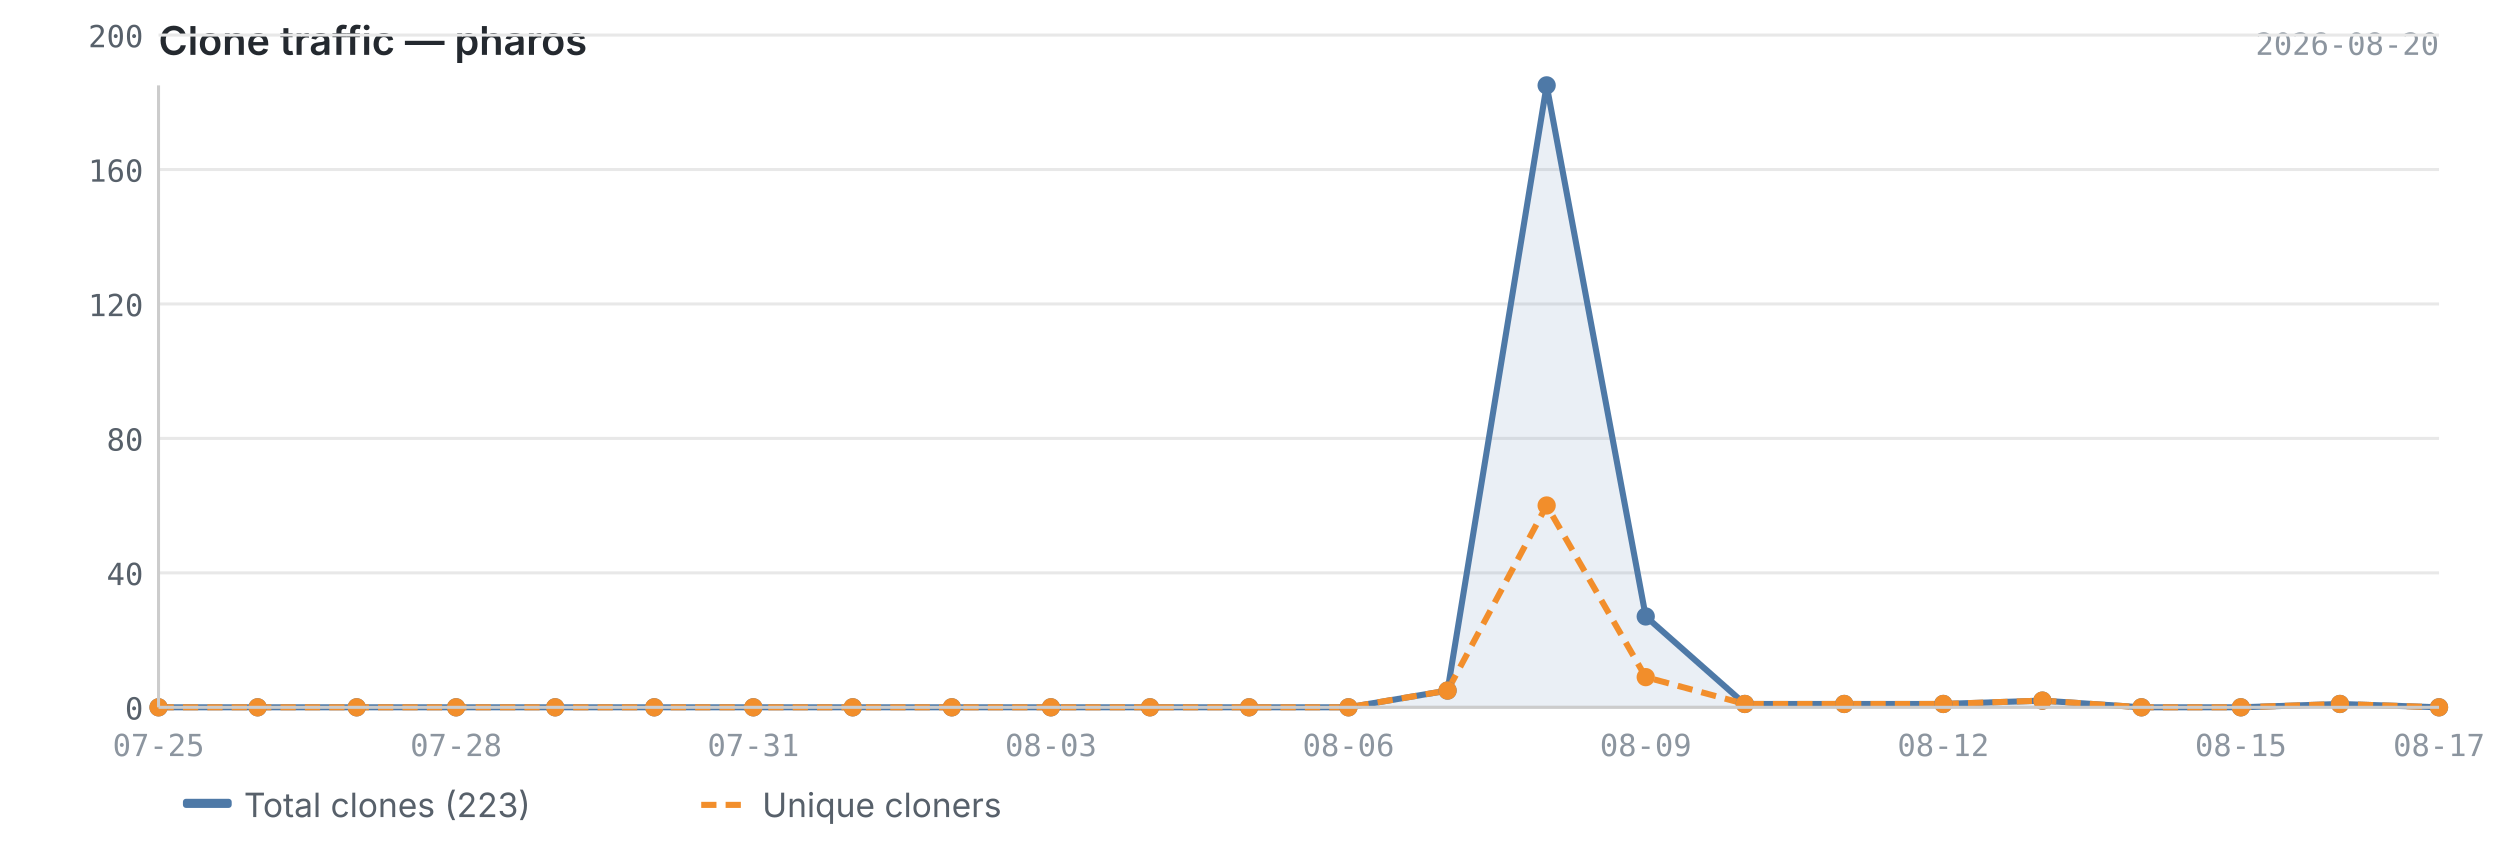
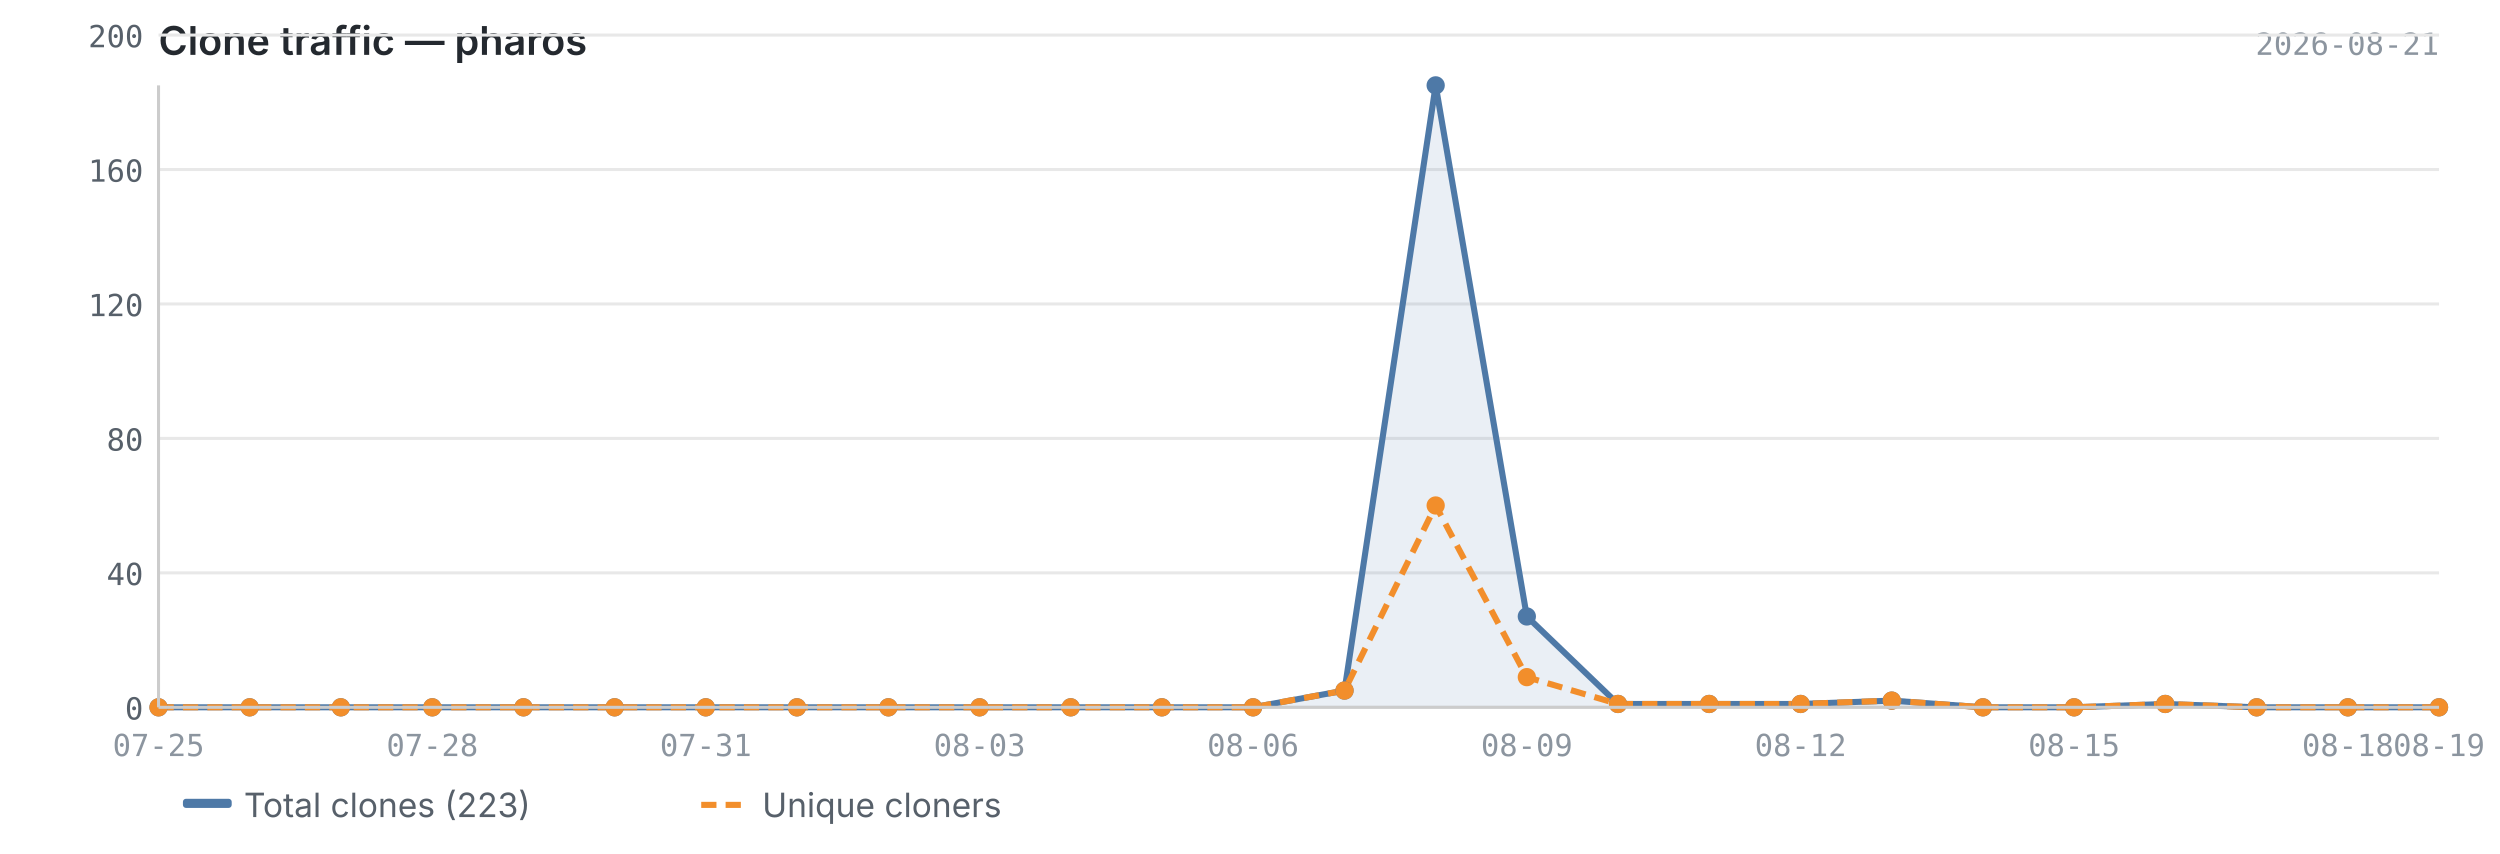
<svg xmlns="http://www.w3.org/2000/svg" viewBox="0 0 820 280" width="820" height="280">
  <text x="52" y="18" font-size="13" font-weight="600" fill="#24292f" font-family="-apple-system, BlinkMacSystemFont, 'Segoe UI', sans-serif">Clone traffic — pharos</text>
-   <text x="800" y="18" font-size="10" fill="#8c959f" font-family="ui-monospace, SFMono-Regular, 'SF Mono', Menlo, monospace" text-anchor="end">2026-08-20</text>
+   <text x="800" y="18" font-size="10" fill="#8c959f" font-family="ui-monospace, SFMono-Regular, 'SF Mono', Menlo, monospace" text-anchor="end">2026-08-21</text>
  <line x1="52" y1="232.0" x2="800" y2="232.0" stroke="#e8e8e8" stroke-width="1" />
  <line x1="52" y1="187.9" x2="800" y2="187.9" stroke="#e8e8e8" stroke-width="1" />
  <line x1="52" y1="143.8" x2="800" y2="143.8" stroke="#e8e8e8" stroke-width="1" />
  <line x1="52" y1="99.7" x2="800" y2="99.7" stroke="#e8e8e8" stroke-width="1" />
  <line x1="52" y1="55.6" x2="800" y2="55.6" stroke="#e8e8e8" stroke-width="1" />
  <line x1="52" y1="11.5" x2="800" y2="11.5" stroke="#e8e8e8" stroke-width="1" />
-   <path d="M52.0,232.0 L52.0,232.0 L84.5,232.0 L117.0,232.0 L149.6,232.0 L182.1,232.0 L214.6,232.0 L247.1,232.0 L279.7,232.0 L312.2,232.0 L344.7,232.0 L377.2,232.0 L409.7,232.0 L442.3,232.0 L474.8,226.5 L507.3,28.0 L539.8,202.2 L572.3,230.9 L604.9,230.9 L637.4,230.9 L669.9,229.8 L702.4,232.0 L735.0,232.0 L767.5,230.9 L800.0,232.0 L800.0,232.0 L52.0,232.0Z" fill="#4e79a7" opacity="0.12" />
-   <polyline points="52.0,232.0 84.5,232.0 117.0,232.0 149.6,232.0 182.1,232.0 214.6,232.0 247.1,232.0 279.7,232.0 312.2,232.0 344.7,232.0 377.2,232.0 409.7,232.0 442.3,232.0 474.8,226.5 507.3,28.0 539.8,202.2 572.3,230.9 604.9,230.9 637.4,230.9 669.9,229.8 702.4,232.0 735.0,232.0 767.5,230.9 800.0,232.0" fill="none" stroke="#4e79a7" stroke-width="2" stroke-linejoin="round" />
-   <polyline points="52.0,232.0 84.5,232.0 117.0,232.0 149.6,232.0 182.1,232.0 214.6,232.0 247.1,232.0 279.7,232.0 312.2,232.0 344.7,232.0 377.2,232.0 409.7,232.0 442.3,232.0 474.8,226.5 507.3,165.8 539.8,222.1 572.3,230.9 604.9,230.9 637.4,230.9 669.9,229.8 702.4,232.0 735.0,232.0 767.5,230.9 800.0,232.0" fill="none" stroke="#f28e2b" stroke-width="2" stroke-linejoin="round" stroke-dasharray="5,3" />
+   <path d="M52.0,232.0 L52.0,232.0 L81.9,232.0 L111.8,232.0 L141.8,232.0 L171.7,232.0 L201.6,232.0 L231.5,232.0 L261.4,232.0 L291.4,232.0 L321.3,232.0 L351.2,232.0 L381.1,232.0 L411.0,232.0 L441.0,226.5 L470.9,28.0 L500.8,202.2 L530.7,230.9 L560.6,230.9 L590.6,230.9 L620.5,229.8 L650.4,232.0 L680.3,232.0 L710.2,230.9 L740.2,232.0 L770.1,232.0 L800.0,232.0 L800.0,232.0 L52.0,232.0Z" fill="#4e79a7" opacity="0.12" />
+   <polyline points="52.0,232.0 81.9,232.0 111.8,232.0 141.8,232.0 171.7,232.0 201.6,232.0 231.5,232.0 261.4,232.0 291.4,232.0 321.3,232.0 351.2,232.0 381.1,232.0 411.0,232.0 441.0,226.5 470.9,28.0 500.8,202.2 530.7,230.9 560.6,230.9 590.6,230.9 620.5,229.8 650.4,232.0 680.3,232.0 710.2,230.9 740.2,232.0 770.1,232.0 800.0,232.0" fill="none" stroke="#4e79a7" stroke-width="2" stroke-linejoin="round" />
+   <polyline points="52.0,232.0 81.9,232.0 111.8,232.0 141.8,232.0 171.7,232.0 201.6,232.0 231.5,232.0 261.4,232.0 291.4,232.0 321.3,232.0 351.2,232.0 381.1,232.0 411.0,232.0 441.0,226.5 470.9,165.8 500.8,222.1 530.7,230.9 560.6,230.9 590.6,230.9 620.5,229.8 650.4,232.0 680.3,232.0 710.2,230.9 740.2,232.0 770.1,232.0 800.0,232.0" fill="none" stroke="#f28e2b" stroke-width="2" stroke-linejoin="round" stroke-dasharray="5,3" />
  <circle cx="52.0" cy="232.0" r="3" fill="#4e79a7" />
-   <circle cx="84.5" cy="232.0" r="3" fill="#4e79a7" />
-   <circle cx="117.0" cy="232.0" r="3" fill="#4e79a7" />
-   <circle cx="149.6" cy="232.0" r="3" fill="#4e79a7" />
-   <circle cx="182.1" cy="232.0" r="3" fill="#4e79a7" />
-   <circle cx="214.6" cy="232.0" r="3" fill="#4e79a7" />
-   <circle cx="247.1" cy="232.0" r="3" fill="#4e79a7" />
-   <circle cx="279.7" cy="232.0" r="3" fill="#4e79a7" />
-   <circle cx="312.2" cy="232.0" r="3" fill="#4e79a7" />
-   <circle cx="344.7" cy="232.0" r="3" fill="#4e79a7" />
-   <circle cx="377.2" cy="232.0" r="3" fill="#4e79a7" />
-   <circle cx="409.7" cy="232.0" r="3" fill="#4e79a7" />
-   <circle cx="442.3" cy="232.0" r="3" fill="#4e79a7" />
-   <circle cx="474.8" cy="226.5" r="3" fill="#4e79a7" />
-   <circle cx="507.3" cy="28.0" r="3" fill="#4e79a7" />
-   <circle cx="539.8" cy="202.2" r="3" fill="#4e79a7" />
-   <circle cx="572.3" cy="230.9" r="3" fill="#4e79a7" />
-   <circle cx="604.9" cy="230.9" r="3" fill="#4e79a7" />
-   <circle cx="637.4" cy="230.9" r="3" fill="#4e79a7" />
-   <circle cx="669.9" cy="229.8" r="3" fill="#4e79a7" />
-   <circle cx="702.4" cy="232.0" r="3" fill="#4e79a7" />
-   <circle cx="735.0" cy="232.0" r="3" fill="#4e79a7" />
-   <circle cx="767.5" cy="230.9" r="3" fill="#4e79a7" />
+   <circle cx="81.9" cy="232.0" r="3" fill="#4e79a7" />
+   <circle cx="111.8" cy="232.0" r="3" fill="#4e79a7" />
+   <circle cx="141.8" cy="232.0" r="3" fill="#4e79a7" />
+   <circle cx="171.7" cy="232.0" r="3" fill="#4e79a7" />
+   <circle cx="201.6" cy="232.0" r="3" fill="#4e79a7" />
+   <circle cx="231.5" cy="232.0" r="3" fill="#4e79a7" />
+   <circle cx="261.4" cy="232.0" r="3" fill="#4e79a7" />
+   <circle cx="291.4" cy="232.0" r="3" fill="#4e79a7" />
+   <circle cx="321.3" cy="232.0" r="3" fill="#4e79a7" />
+   <circle cx="351.2" cy="232.0" r="3" fill="#4e79a7" />
+   <circle cx="381.1" cy="232.0" r="3" fill="#4e79a7" />
+   <circle cx="411.0" cy="232.0" r="3" fill="#4e79a7" />
+   <circle cx="441.0" cy="226.5" r="3" fill="#4e79a7" />
+   <circle cx="470.9" cy="28.0" r="3" fill="#4e79a7" />
+   <circle cx="500.8" cy="202.2" r="3" fill="#4e79a7" />
+   <circle cx="530.7" cy="230.9" r="3" fill="#4e79a7" />
+   <circle cx="560.6" cy="230.9" r="3" fill="#4e79a7" />
+   <circle cx="590.6" cy="230.9" r="3" fill="#4e79a7" />
+   <circle cx="620.5" cy="229.8" r="3" fill="#4e79a7" />
+   <circle cx="650.4" cy="232.0" r="3" fill="#4e79a7" />
+   <circle cx="680.3" cy="232.0" r="3" fill="#4e79a7" />
+   <circle cx="710.2" cy="230.9" r="3" fill="#4e79a7" />
+   <circle cx="740.2" cy="232.0" r="3" fill="#4e79a7" />
+   <circle cx="770.1" cy="232.0" r="3" fill="#4e79a7" />
  <circle cx="800.0" cy="232.0" r="3" fill="#4e79a7" />
  <circle cx="52.0" cy="232.0" r="3" fill="#f28e2b" />
-   <circle cx="84.5" cy="232.0" r="3" fill="#f28e2b" />
-   <circle cx="117.0" cy="232.0" r="3" fill="#f28e2b" />
-   <circle cx="149.6" cy="232.0" r="3" fill="#f28e2b" />
-   <circle cx="182.1" cy="232.0" r="3" fill="#f28e2b" />
-   <circle cx="214.6" cy="232.0" r="3" fill="#f28e2b" />
-   <circle cx="247.1" cy="232.0" r="3" fill="#f28e2b" />
-   <circle cx="279.7" cy="232.0" r="3" fill="#f28e2b" />
-   <circle cx="312.2" cy="232.0" r="3" fill="#f28e2b" />
-   <circle cx="344.7" cy="232.0" r="3" fill="#f28e2b" />
-   <circle cx="377.2" cy="232.0" r="3" fill="#f28e2b" />
-   <circle cx="409.7" cy="232.0" r="3" fill="#f28e2b" />
-   <circle cx="442.3" cy="232.0" r="3" fill="#f28e2b" />
-   <circle cx="474.8" cy="226.5" r="3" fill="#f28e2b" />
-   <circle cx="507.3" cy="165.8" r="3" fill="#f28e2b" />
-   <circle cx="539.8" cy="222.1" r="3" fill="#f28e2b" />
-   <circle cx="572.3" cy="230.9" r="3" fill="#f28e2b" />
-   <circle cx="604.9" cy="230.9" r="3" fill="#f28e2b" />
-   <circle cx="637.4" cy="230.9" r="3" fill="#f28e2b" />
-   <circle cx="669.9" cy="229.8" r="3" fill="#f28e2b" />
-   <circle cx="702.4" cy="232.0" r="3" fill="#f28e2b" />
-   <circle cx="735.0" cy="232.0" r="3" fill="#f28e2b" />
-   <circle cx="767.5" cy="230.9" r="3" fill="#f28e2b" />
+   <circle cx="81.9" cy="232.0" r="3" fill="#f28e2b" />
+   <circle cx="111.8" cy="232.0" r="3" fill="#f28e2b" />
+   <circle cx="141.8" cy="232.0" r="3" fill="#f28e2b" />
+   <circle cx="171.7" cy="232.0" r="3" fill="#f28e2b" />
+   <circle cx="201.6" cy="232.0" r="3" fill="#f28e2b" />
+   <circle cx="231.5" cy="232.0" r="3" fill="#f28e2b" />
+   <circle cx="261.4" cy="232.0" r="3" fill="#f28e2b" />
+   <circle cx="291.4" cy="232.0" r="3" fill="#f28e2b" />
+   <circle cx="321.3" cy="232.0" r="3" fill="#f28e2b" />
+   <circle cx="351.2" cy="232.0" r="3" fill="#f28e2b" />
+   <circle cx="381.1" cy="232.0" r="3" fill="#f28e2b" />
+   <circle cx="411.0" cy="232.0" r="3" fill="#f28e2b" />
+   <circle cx="441.0" cy="226.5" r="3" fill="#f28e2b" />
+   <circle cx="470.9" cy="165.8" r="3" fill="#f28e2b" />
+   <circle cx="500.8" cy="222.1" r="3" fill="#f28e2b" />
+   <circle cx="530.7" cy="230.9" r="3" fill="#f28e2b" />
+   <circle cx="560.6" cy="230.9" r="3" fill="#f28e2b" />
+   <circle cx="590.6" cy="230.9" r="3" fill="#f28e2b" />
+   <circle cx="620.5" cy="229.8" r="3" fill="#f28e2b" />
+   <circle cx="650.4" cy="232.0" r="3" fill="#f28e2b" />
+   <circle cx="680.3" cy="232.0" r="3" fill="#f28e2b" />
+   <circle cx="710.2" cy="230.9" r="3" fill="#f28e2b" />
+   <circle cx="740.2" cy="232.0" r="3" fill="#f28e2b" />
+   <circle cx="770.1" cy="232.0" r="3" fill="#f28e2b" />
  <circle cx="800.0" cy="232.0" r="3" fill="#f28e2b" />
  <line x1="52" y1="28" x2="52" y2="232" stroke="#cccccc" stroke-width="1" />
  <line x1="52" y1="232" x2="800" y2="232" stroke="#cccccc" stroke-width="1" />
  <text x="47" y="236.0" text-anchor="end" font-size="10" fill="#57606a" font-family="ui-monospace, SFMono-Regular, 'SF Mono', Menlo, monospace">0</text>
  <text x="47" y="191.9" text-anchor="end" font-size="10" fill="#57606a" font-family="ui-monospace, SFMono-Regular, 'SF Mono', Menlo, monospace">40</text>
  <text x="47" y="147.8" text-anchor="end" font-size="10" fill="#57606a" font-family="ui-monospace, SFMono-Regular, 'SF Mono', Menlo, monospace">80</text>
  <text x="47" y="103.7" text-anchor="end" font-size="10" fill="#57606a" font-family="ui-monospace, SFMono-Regular, 'SF Mono', Menlo, monospace">120</text>
  <text x="47" y="59.6" text-anchor="end" font-size="10" fill="#57606a" font-family="ui-monospace, SFMono-Regular, 'SF Mono', Menlo, monospace">160</text>
  <text x="47" y="15.5" text-anchor="end" font-size="10" fill="#57606a" font-family="ui-monospace, SFMono-Regular, 'SF Mono', Menlo, monospace">200</text>
  <text x="52.0" y="248" text-anchor="middle" font-size="10" fill="#8c959f" font-family="ui-monospace, SFMono-Regular, 'SF Mono', Menlo, monospace">07-25</text>
-   <text x="149.6" y="248" text-anchor="middle" font-size="10" fill="#8c959f" font-family="ui-monospace, SFMono-Regular, 'SF Mono', Menlo, monospace">07-28</text>
-   <text x="247.1" y="248" text-anchor="middle" font-size="10" fill="#8c959f" font-family="ui-monospace, SFMono-Regular, 'SF Mono', Menlo, monospace">07-31</text>
-   <text x="344.7" y="248" text-anchor="middle" font-size="10" fill="#8c959f" font-family="ui-monospace, SFMono-Regular, 'SF Mono', Menlo, monospace">08-03</text>
-   <text x="442.3" y="248" text-anchor="middle" font-size="10" fill="#8c959f" font-family="ui-monospace, SFMono-Regular, 'SF Mono', Menlo, monospace">08-06</text>
-   <text x="539.8" y="248" text-anchor="middle" font-size="10" fill="#8c959f" font-family="ui-monospace, SFMono-Regular, 'SF Mono', Menlo, monospace">08-09</text>
-   <text x="637.4" y="248" text-anchor="middle" font-size="10" fill="#8c959f" font-family="ui-monospace, SFMono-Regular, 'SF Mono', Menlo, monospace">08-12</text>
-   <text x="735.0" y="248" text-anchor="middle" font-size="10" fill="#8c959f" font-family="ui-monospace, SFMono-Regular, 'SF Mono', Menlo, monospace">08-15</text>
-   <text x="800.0" y="248" text-anchor="middle" font-size="10" fill="#8c959f" font-family="ui-monospace, SFMono-Regular, 'SF Mono', Menlo, monospace">08-17</text>
+   <text x="141.8" y="248" text-anchor="middle" font-size="10" fill="#8c959f" font-family="ui-monospace, SFMono-Regular, 'SF Mono', Menlo, monospace">07-28</text>
+   <text x="231.5" y="248" text-anchor="middle" font-size="10" fill="#8c959f" font-family="ui-monospace, SFMono-Regular, 'SF Mono', Menlo, monospace">07-31</text>
+   <text x="321.3" y="248" text-anchor="middle" font-size="10" fill="#8c959f" font-family="ui-monospace, SFMono-Regular, 'SF Mono', Menlo, monospace">08-03</text>
+   <text x="411.0" y="248" text-anchor="middle" font-size="10" fill="#8c959f" font-family="ui-monospace, SFMono-Regular, 'SF Mono', Menlo, monospace">08-06</text>
+   <text x="500.8" y="248" text-anchor="middle" font-size="10" fill="#8c959f" font-family="ui-monospace, SFMono-Regular, 'SF Mono', Menlo, monospace">08-09</text>
+   <text x="590.6" y="248" text-anchor="middle" font-size="10" fill="#8c959f" font-family="ui-monospace, SFMono-Regular, 'SF Mono', Menlo, monospace">08-12</text>
+   <text x="680.3" y="248" text-anchor="middle" font-size="10" fill="#8c959f" font-family="ui-monospace, SFMono-Regular, 'SF Mono', Menlo, monospace">08-15</text>
+   <text x="770.1" y="248" text-anchor="middle" font-size="10" fill="#8c959f" font-family="ui-monospace, SFMono-Regular, 'SF Mono', Menlo, monospace">08-18</text>
+   <text x="800.0" y="248" text-anchor="middle" font-size="10" fill="#8c959f" font-family="ui-monospace, SFMono-Regular, 'SF Mono', Menlo, monospace">08-19</text>
  <rect x="60" y="262" width="16" height="3" fill="#4e79a7" rx="1" />
  <text x="80" y="268" font-size="11" fill="#57606a" font-family="-apple-system, BlinkMacSystemFont, 'Segoe UI', sans-serif">Total clones (223)</text>
  <line x1="230" y1="264" x2="246" y2="264" stroke="#f28e2b" stroke-width="2" stroke-dasharray="5,3" />
  <text x="250" y="268" font-size="11" fill="#57606a" font-family="-apple-system, BlinkMacSystemFont, 'Segoe UI', sans-serif">Unique cloners</text>
</svg>
